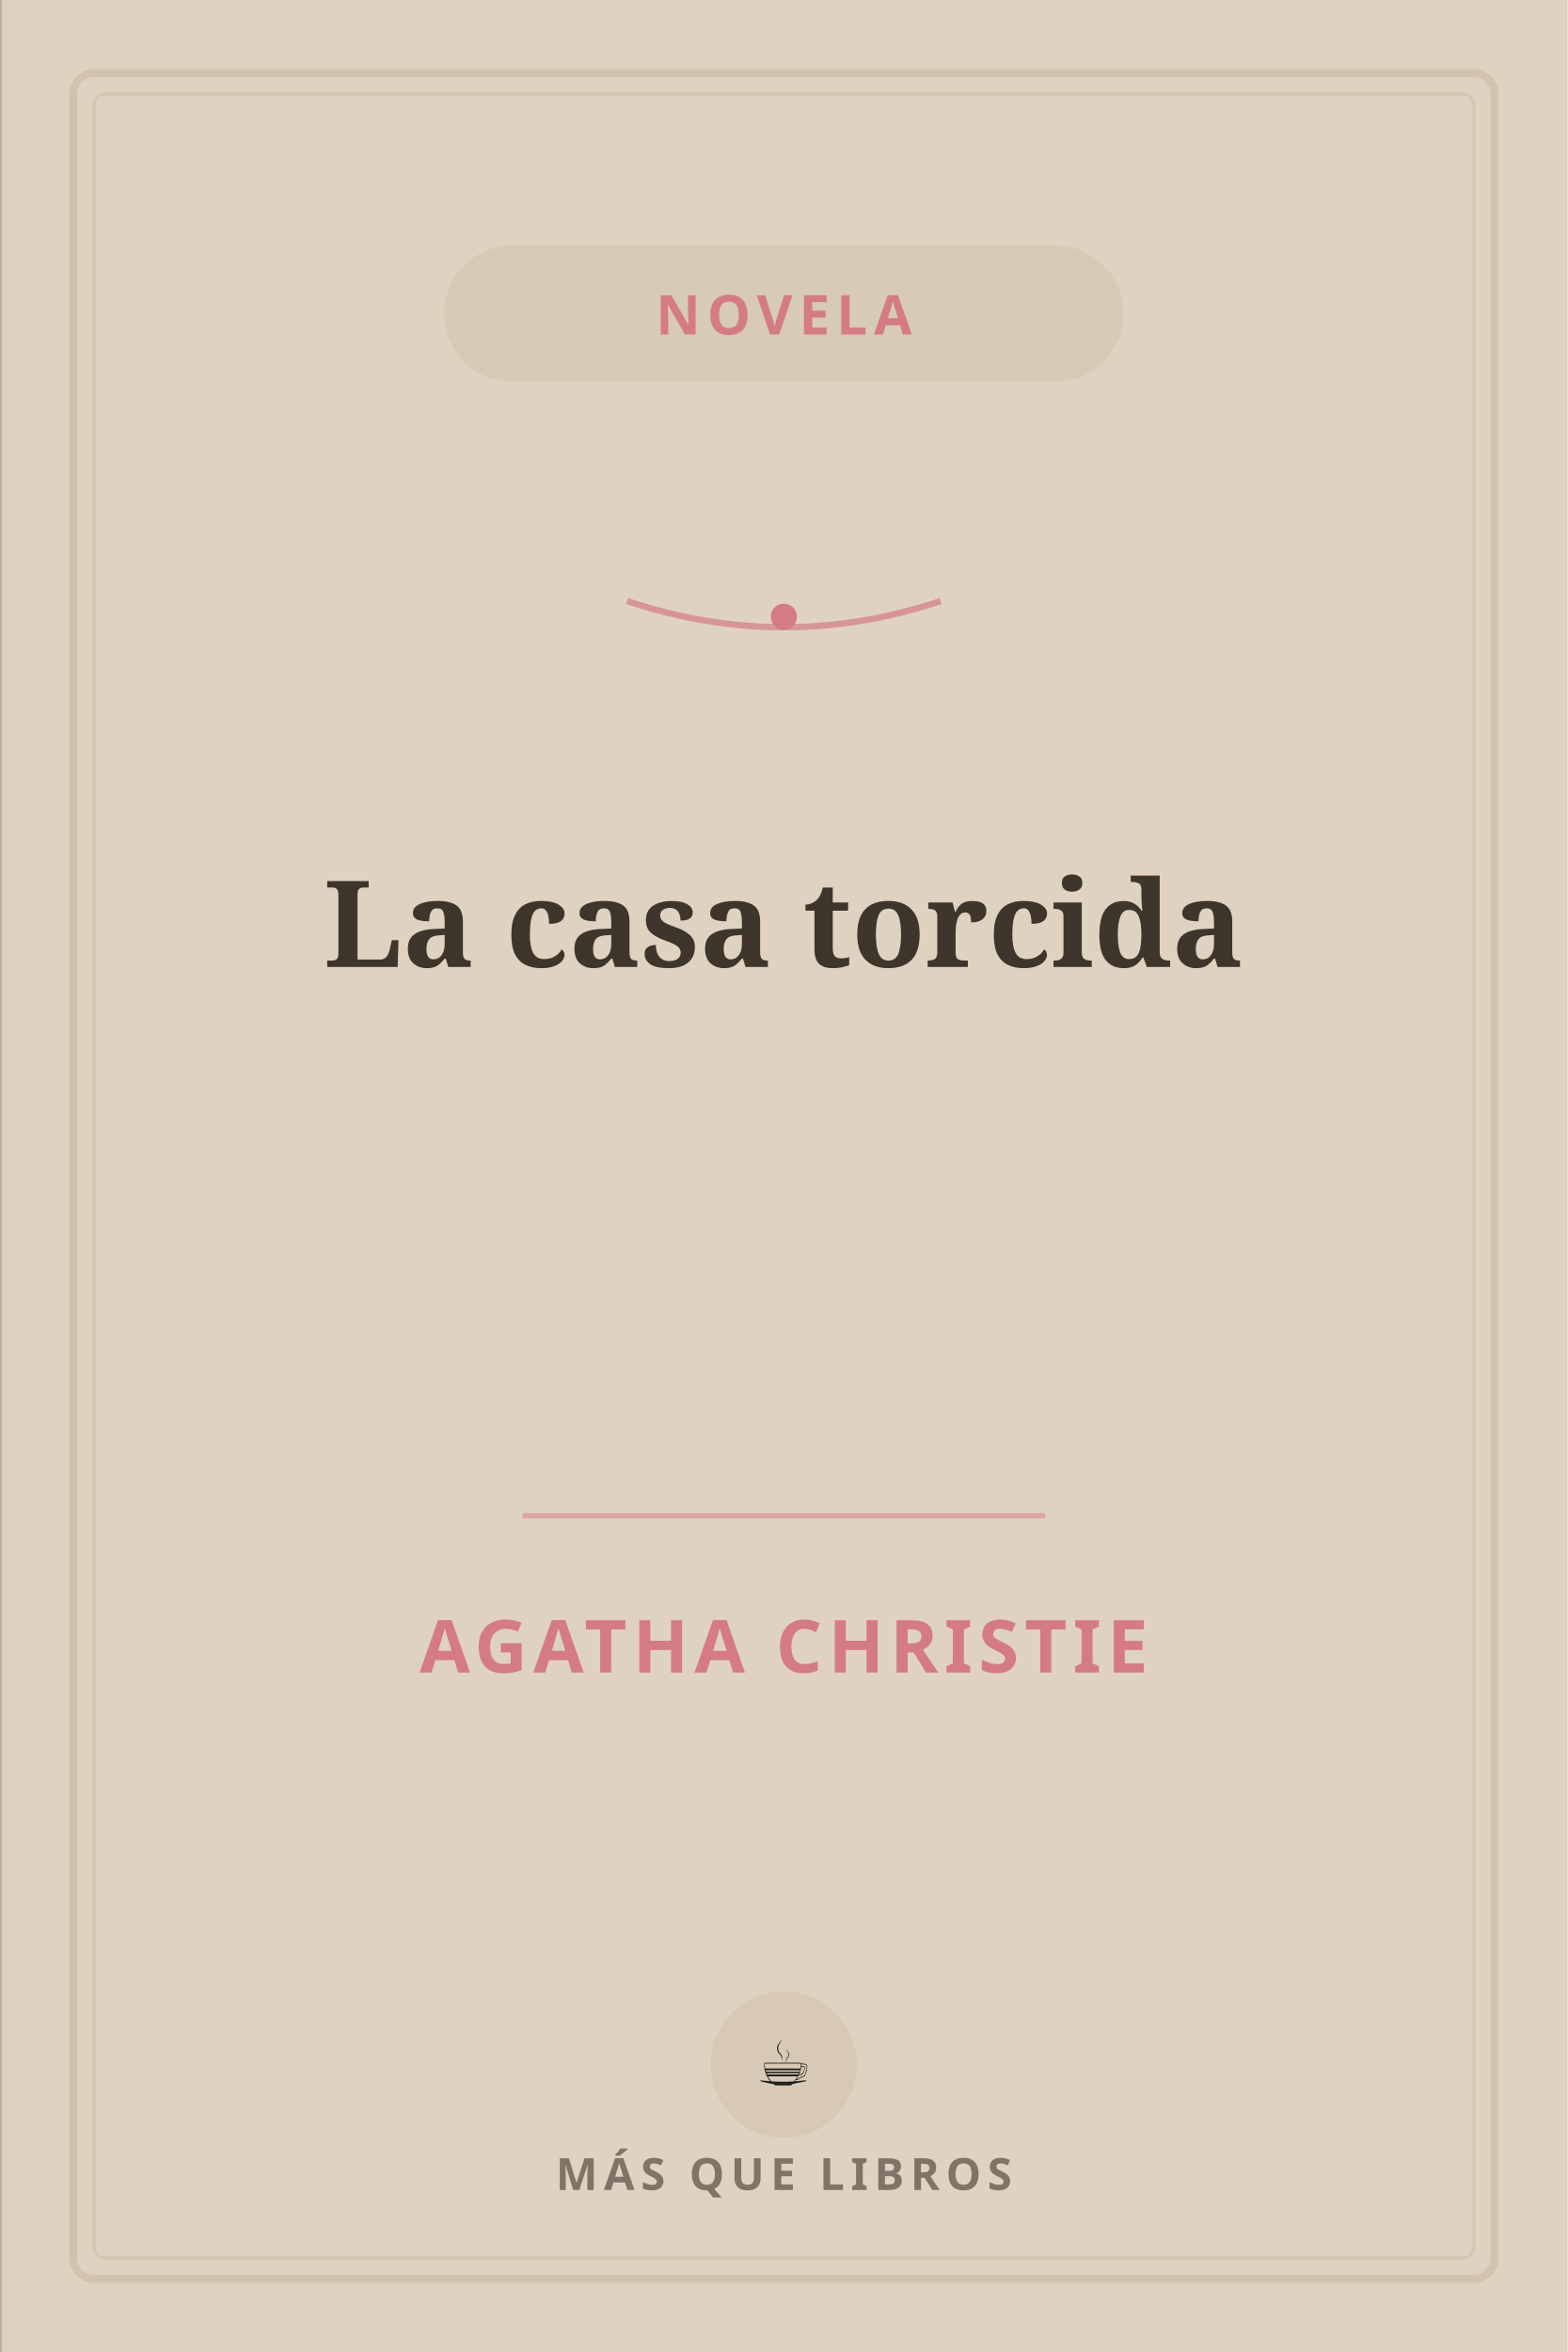
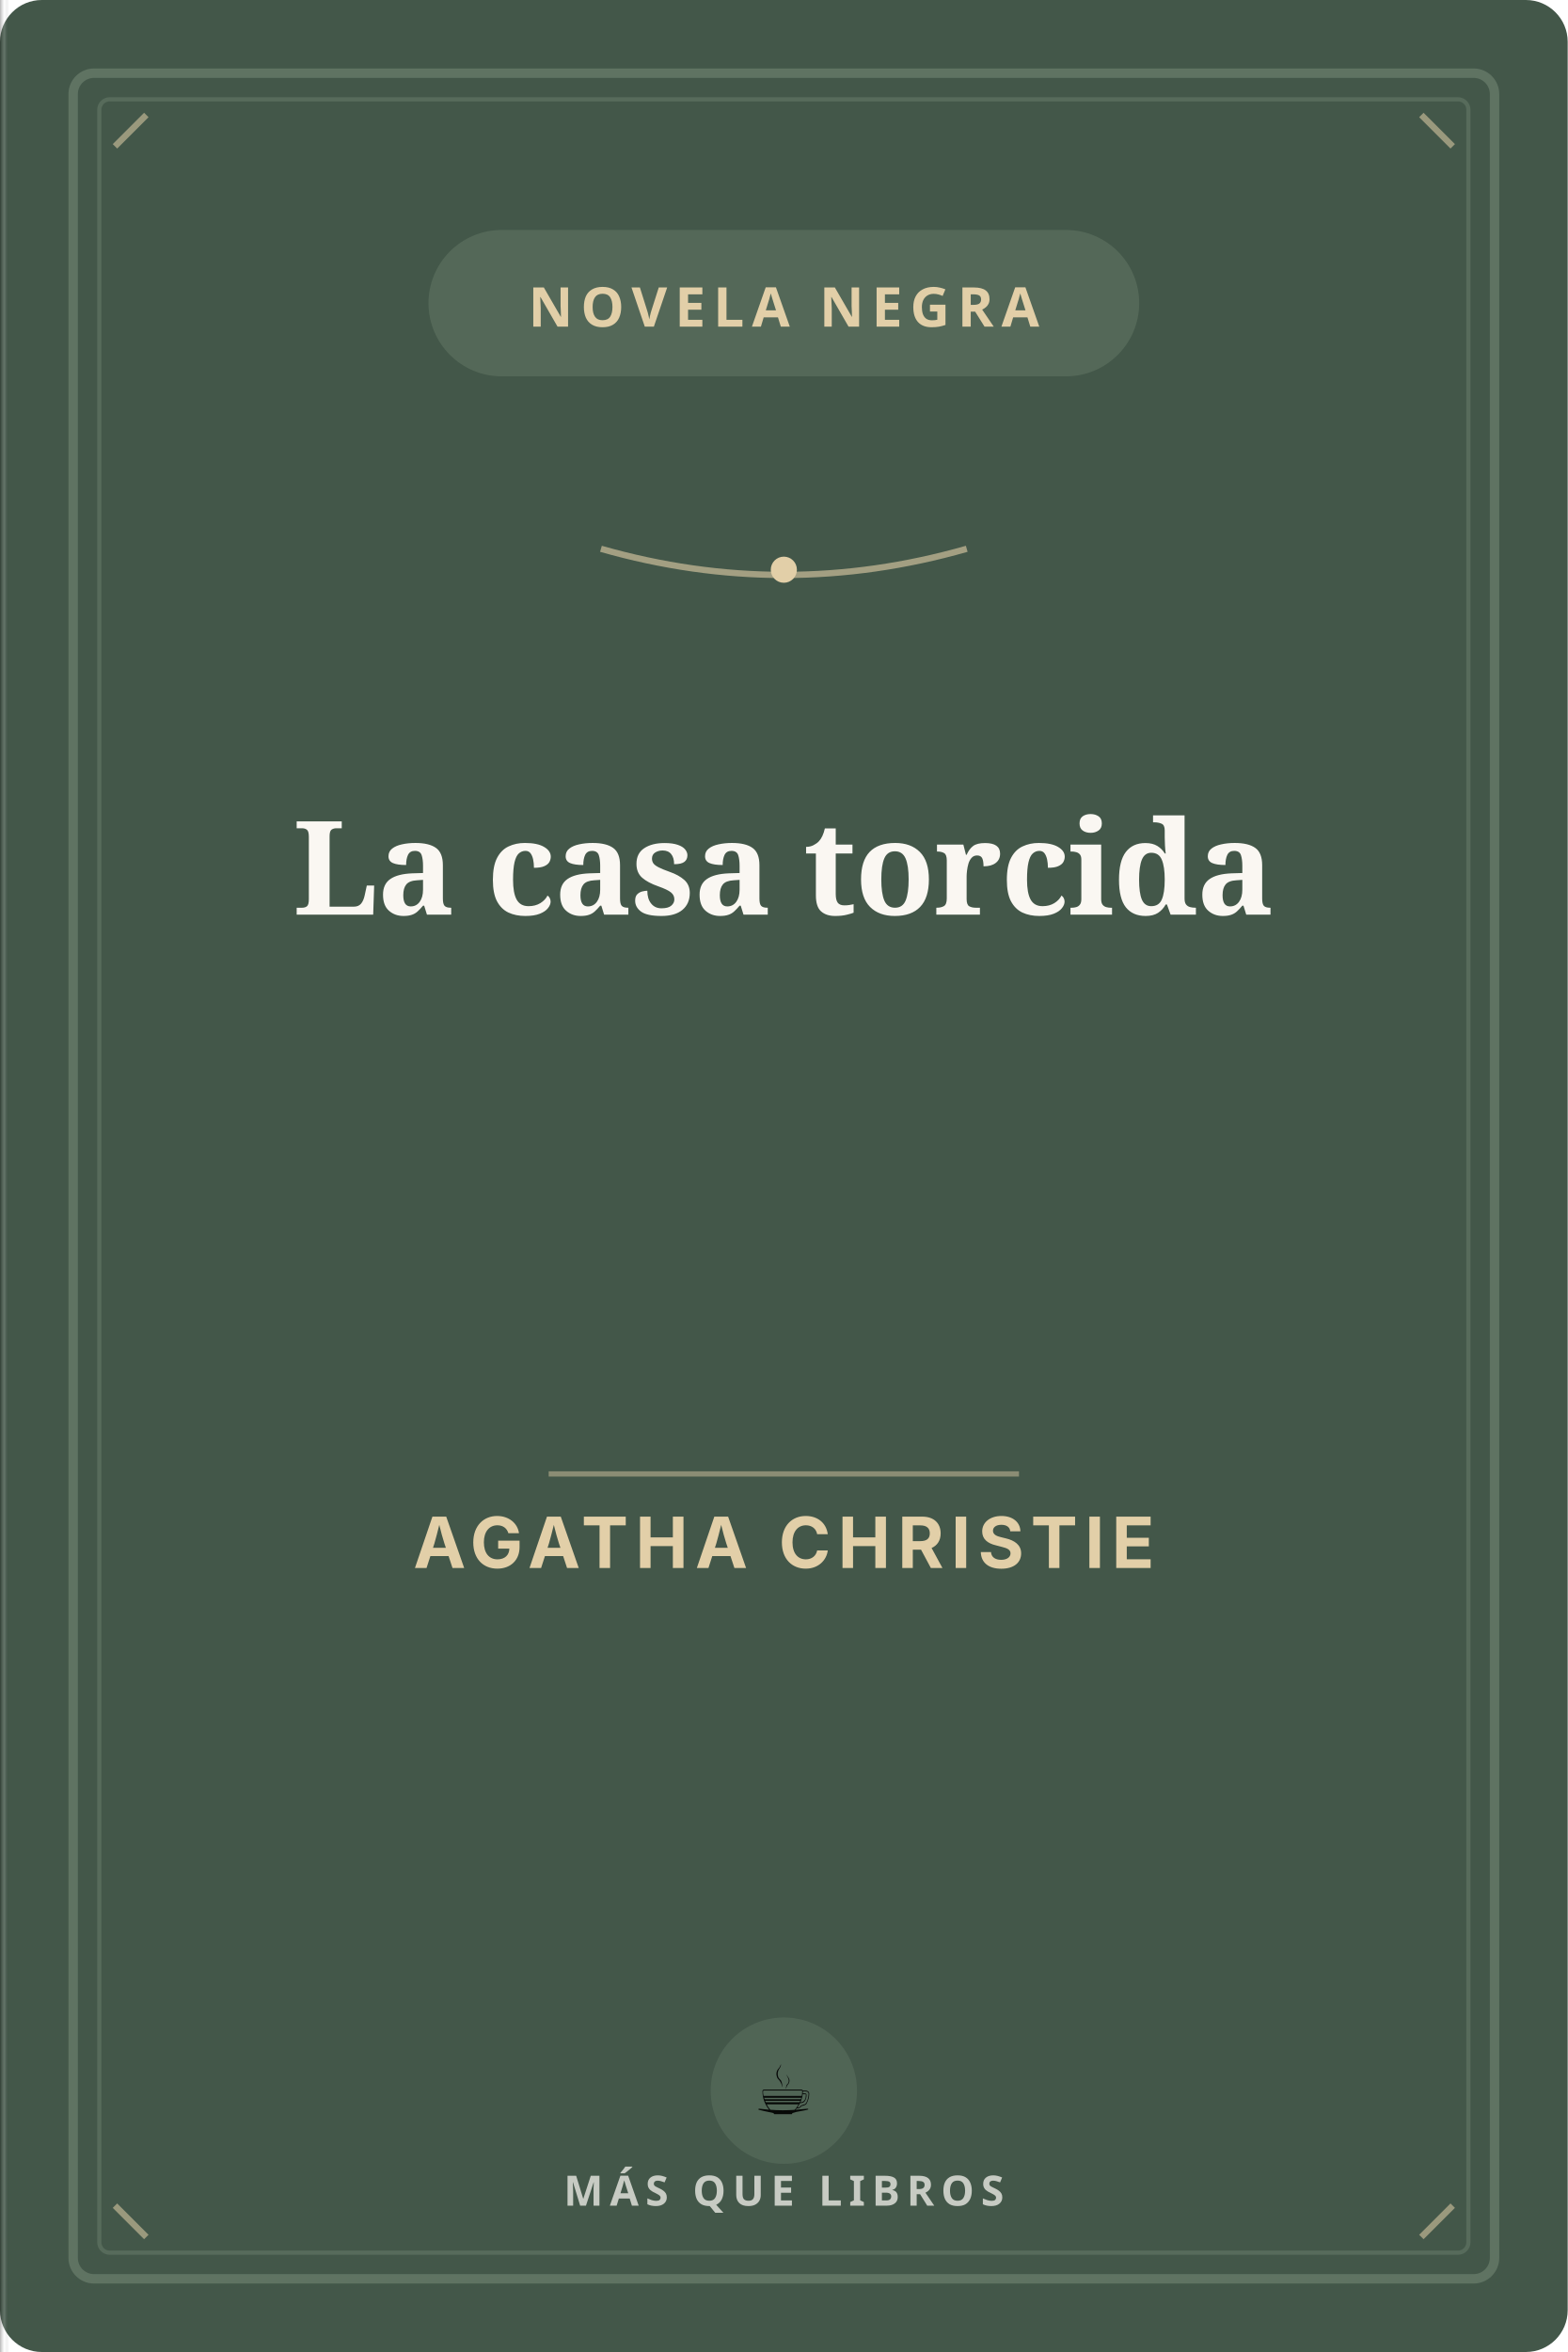
<svg xmlns="http://www.w3.org/2000/svg" viewBox="0 0 300 450" width="300" height="450">
  <defs>
    <linearGradient id="spineShade" x1="0" y1="0" x2="1" y2="0">
-       <stop offset="0%" stop-color="rgba(0,0,0,0.22)" />
-       <stop offset="3%" stop-color="rgba(255,255,255,0.15)" />
-       <stop offset="6%" stop-color="rgba(0,0,0,0)" />
+       <stop offset="0%" stop-color="rgba(0,0,0,0.28)" />
+       <stop offset="4%" stop-color="rgba(255,255,255,0.18)" />
+       <stop offset="8%" stop-color="rgba(0,0,0,0)" />
    </linearGradient>
-     <linearGradient id="bgGrad" x1="0" y1="0" x2="0" y2="1">
-       <stop offset="0%" stop-color="#DFD2C0" />
-       <stop offset="100%" stop-color="#DFD2C0" />
+     <linearGradient id="pageShimmer" x1="0" y1="0" x2="0" y2="1">
+       <stop offset="0%" stop-color="#435749" />
+       <stop offset="100%" stop-color="#435749" />
    </linearGradient>
  </defs>
-   <rect width="300" height="450" fill="url(#bgGrad)" />
-   <rect x="14" y="14" width="272" height="422" rx="4" fill="none" stroke="#C9B9A3" stroke-width="1.5" opacity="0.6" />
-   <rect x="18" y="18" width="264" height="414" rx="2" fill="none" stroke="#C9B9A3" stroke-width="0.75" opacity="0.4" />
-   <g transform="translate(150, 60)">
-     <rect x="-65" y="-13" width="130" height="26" rx="13" fill="#C9B9A3" opacity="0.35" />
-     <text x="0" y="4" font-family="'Nunito Sans', sans-serif" font-size="10.5" font-weight="800" letter-spacing="0.12em" fill="#D47B84" text-anchor="middle">NOVELA</text>
+   <rect width="300" height="450" rx="8" fill="url(#pageShimmer)" />
+   <rect x="14" y="14" width="272" height="422" rx="4" fill="none" stroke="#6E8270" stroke-width="1.8" opacity="0.65" />
+   <rect x="19" y="19" width="262" height="412" rx="2" fill="none" stroke="#6E8270" stroke-width="0.8" opacity="0.45" />
+   <path d="M22 28 L28 22 M278 28 L272 22 M22 422 L28 428 M278 422 L272 428" stroke="#E2CFA8" stroke-width="1.2" opacity="0.55" />
+   <g transform="translate(150, 58)">
+     <rect x="-68" y="-14" width="136" height="28" rx="14" fill="rgba(110, 130, 112, 0.4)" />
+     <text x="0" y="4.5" font-family="'Nunito Sans', sans-serif" font-size="10.5" font-weight="800" letter-spacing="0.14em" fill="#E2CFA8" text-anchor="middle">NOVELA NEGRA</text>
  </g>
-   <path d="M120 115 Q150 125 180 115" stroke="#D47B84" stroke-width="1.2" fill="none" opacity="0.7" />
-   <circle cx="150" cy="118" r="2.5" fill="#D47B84" />
+   <path d="M115 105 Q150 115 185 105" stroke="#E2CFA8" stroke-width="1.2" fill="none" opacity="0.6" />
+   <circle cx="150" cy="109" r="2.5" fill="#E2CFA8" />
  <g>
-     <text x="150" y="185" font-family="'Fraunces', Georgia, serif" font-size="23" font-weight="600" fill="#3E352B" text-anchor="middle">La casa torcida</text>
+     <text x="150" y="175" font-family="'Fraunces', Georgia, serif" font-size="25" font-weight="600" fill="#FAF7F2" text-anchor="middle" letter-spacing="-0.01em">La casa torcida</text>
  </g>
-   <line x1="100" y1="290" x2="200" y2="290" stroke="#D47B84" stroke-width="1" opacity="0.5" />
+   <line x1="105" y1="282" x2="195" y2="282" stroke="#E2CFA8" stroke-width="1" opacity="0.45" />
  <g>
-     <text x="150" y="320" font-family="'Nunito Sans', sans-serif" font-size="14" font-weight="700" letter-spacing="0.08em" fill="#D47B84" text-anchor="middle">AGATHA CHRISTIE</text>
+     <text x="150" y="300" font-family="'Nunito Sans', -apple-system, sans-serif" font-size="13.5" font-weight="700" letter-spacing="0.1em" fill="#E2CFA8" text-anchor="middle">AGATHA CHRISTIE</text>
  </g>
-   <g transform="translate(150, 395)" opacity="0.85">
-     <circle cx="0" cy="0" r="14" fill="#C9B9A3" opacity="0.4" />
-     <text x="0" y="4" font-size="12" text-anchor="middle">☕</text>
-     <text x="0" y="24" font-family="'Nunito Sans', sans-serif" font-size="8.5" font-weight="700" letter-spacing="0.14em" fill="#3E352B" opacity="0.7" text-anchor="middle">MÁS QUE LIBROS</text>
+   <g transform="translate(150, 400)" opacity="0.9">
+     <circle cx="0" cy="0" r="14" fill="#6E8270" opacity="0.35" />
+     <text x="0" y="4.5" font-size="13" text-anchor="middle">☕</text>
+     <text x="0" y="22" font-family="'Nunito Sans', sans-serif" font-size="8" font-weight="800" letter-spacing="0.16em" fill="#FAF7F2" opacity="0.8" text-anchor="middle">MÁS QUE LIBROS</text>
  </g>
-   <rect width="24" height="450" fill="url(#spineShade)" />
+   <rect width="22" height="450" fill="url(#spineShade)" />
</svg>
